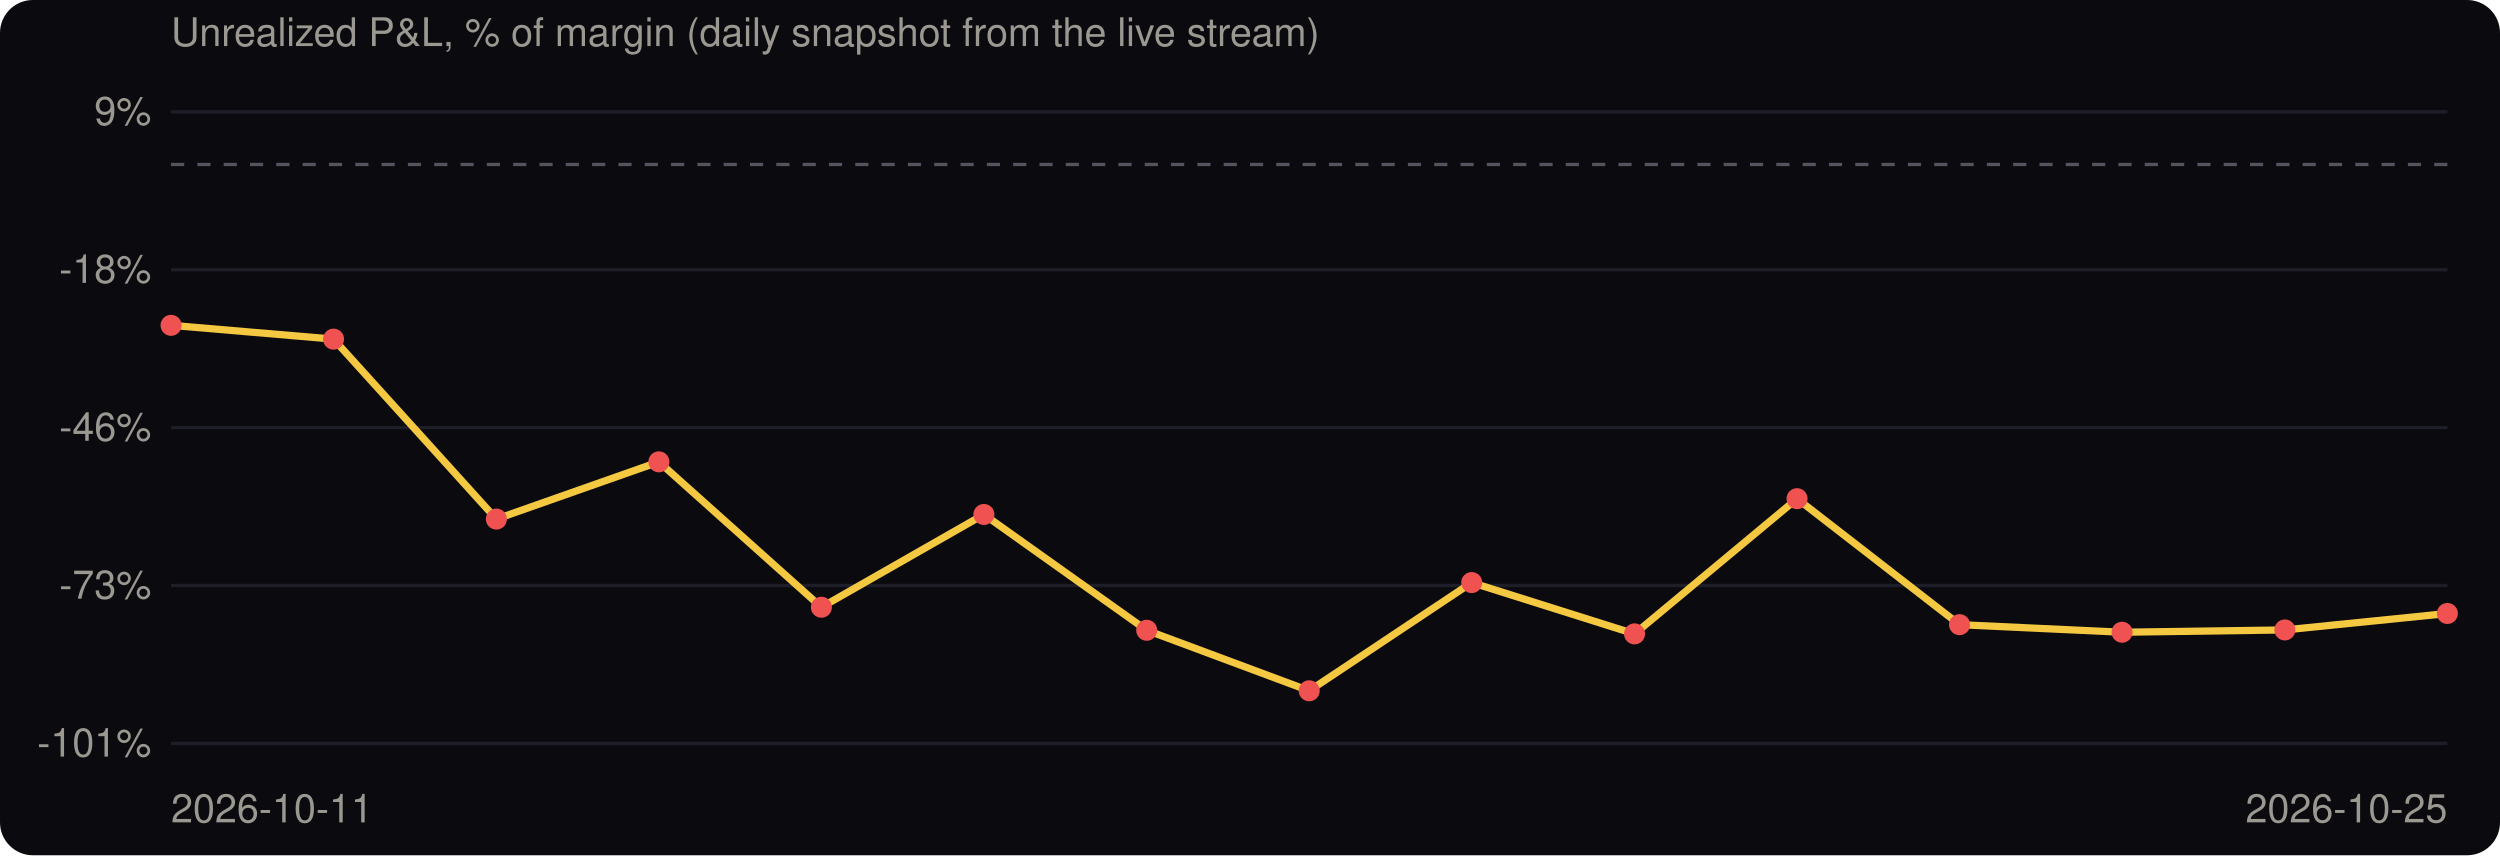
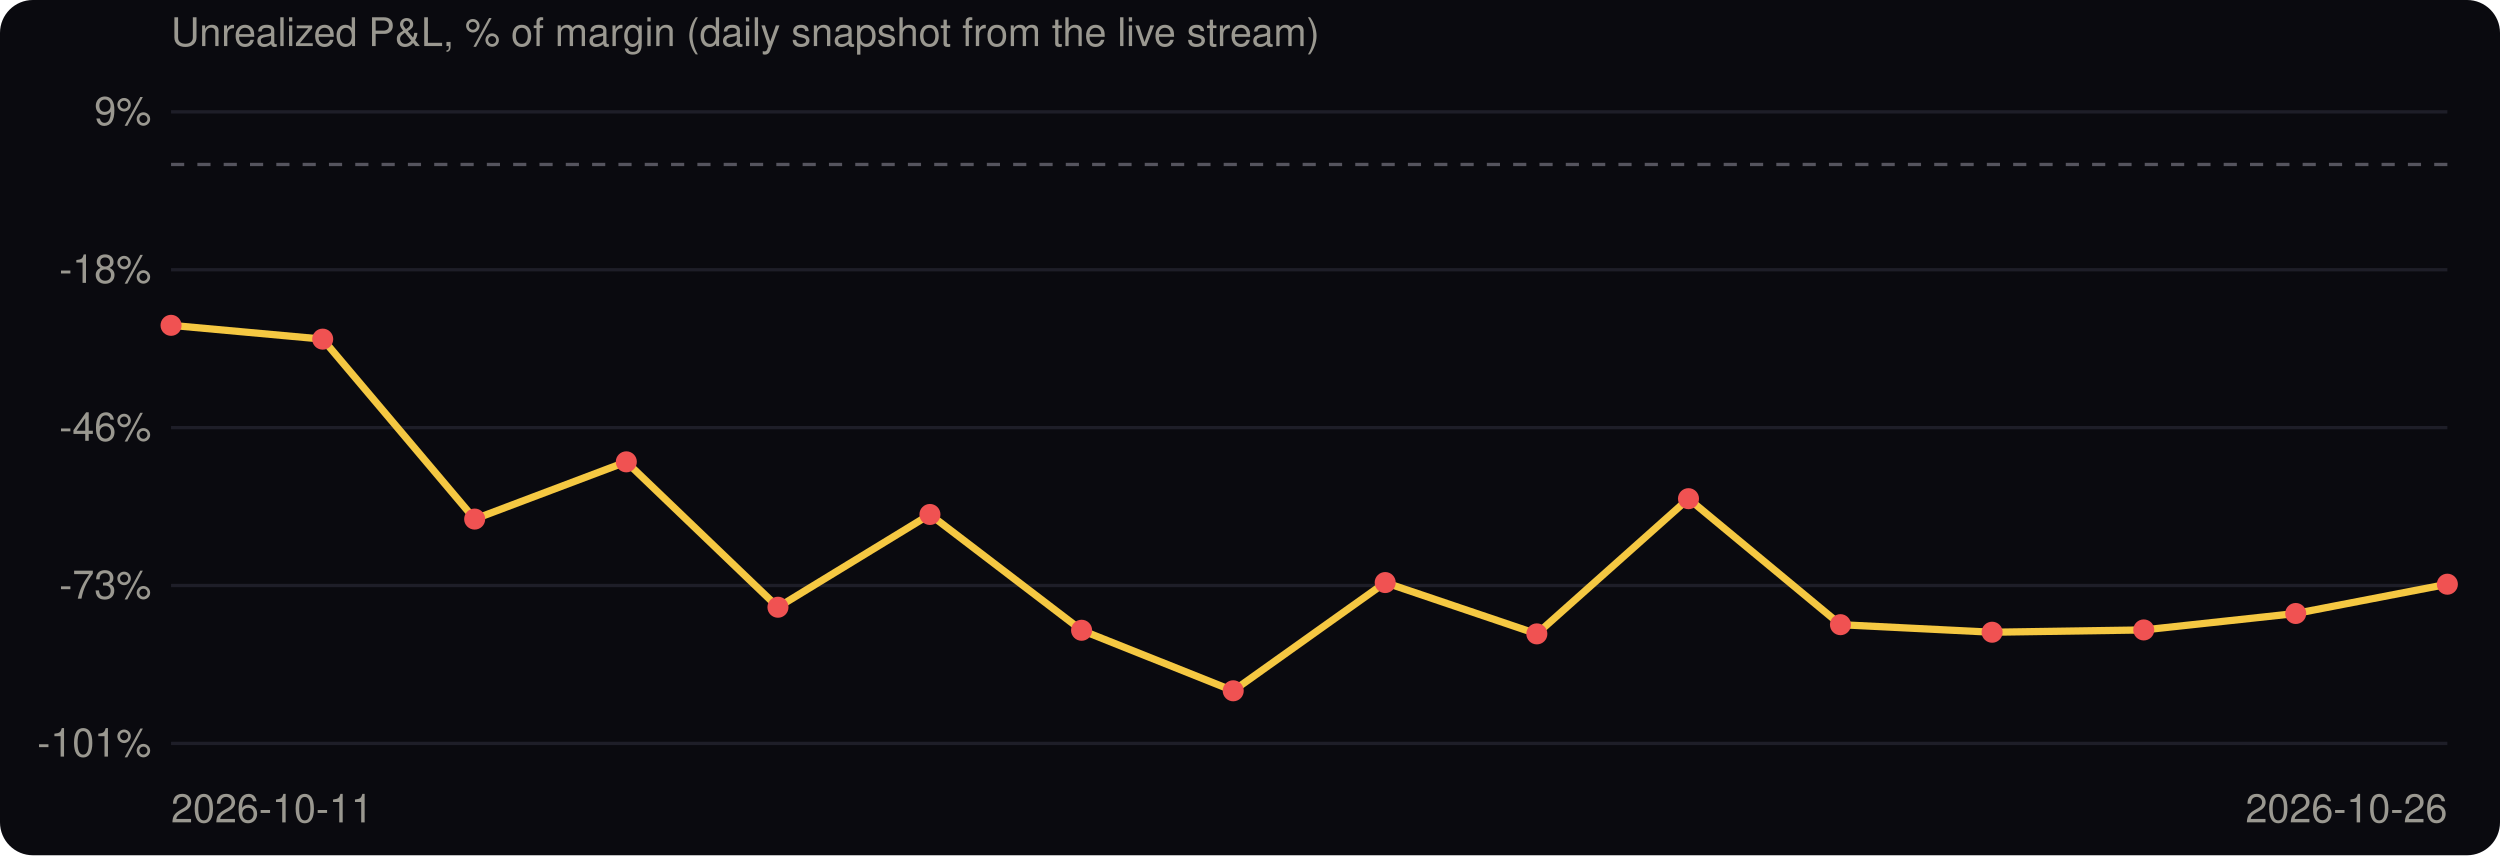
<svg xmlns="http://www.w3.org/2000/svg" viewBox="0 0 760 260" width="760" height="260" font-family="Helvetica, Arial, sans-serif" font-size="12">
  <rect width="760" height="260" rx="10" fill="#0A0A0F" />
  <text x="52" y="14" fill="#9A9890">Unrealized P&amp;L, % of margin (daily snapshot from the live stream)</text>
  <line x1="52" x2="744" y1="226.0" y2="226.0" stroke="#1E1E28" />
  <text x="46" y="230.0" fill="#9A9890" text-anchor="end">-101%</text>
  <line x1="52" x2="744" y1="178.0" y2="178.0" stroke="#1E1E28" />
  <text x="46" y="182.0" fill="#9A9890" text-anchor="end">-73%</text>
  <line x1="52" x2="744" y1="130.0" y2="130.0" stroke="#1E1E28" />
  <text x="46" y="134.0" fill="#9A9890" text-anchor="end">-46%</text>
  <line x1="52" x2="744" y1="82.0" y2="82.0" stroke="#1E1E28" />
  <text x="46" y="86.0" fill="#9A9890" text-anchor="end">-18%</text>
  <line x1="52" x2="744" y1="34.0" y2="34.0" stroke="#1E1E28" />
  <text x="46" y="38.0" fill="#9A9890" text-anchor="end">9%</text>
  <line x1="52" x2="744" y1="50.0" y2="50.0" stroke="#55545E" stroke-dasharray="4 4" />
-   <path d="M52.0,98.9 L101.4,103.1 L150.9,157.8 L200.3,140.4 L249.7,184.6 L299.1,156.4 L348.6,191.6 L398.0,210.0 L447.4,177.1 L496.9,192.7 L546.3,151.6 L595.7,189.9 L645.1,192.2 L694.6,191.5 L744.0,186.5" fill="none" stroke="#F5C842" stroke-width="2.2" />
+   <path d="M52.0,98.9 L98.1,103.1 L144.3,157.8 L190.4,140.4 L236.5,184.6 L282.7,156.4 L328.8,191.6 L374.9,210.0 L421.1,177.1 L467.2,192.7 L513.3,151.6 L559.5,189.9 L605.6,192.2 L651.7,191.5 L697.9,186.5 L744.0,177.6" fill="none" stroke="#F5C842" stroke-width="2.2" />
  <circle cx="52.0" cy="98.9" r="3.2" fill="#f05252" />
-   <circle cx="101.4" cy="103.1" r="3.2" fill="#f05252" />
-   <circle cx="150.9" cy="157.8" r="3.2" fill="#f05252" />
-   <circle cx="200.3" cy="140.4" r="3.2" fill="#f05252" />
-   <circle cx="249.7" cy="184.6" r="3.2" fill="#f05252" />
-   <circle cx="299.1" cy="156.4" r="3.2" fill="#f05252" />
-   <circle cx="348.6" cy="191.6" r="3.2" fill="#f05252" />
-   <circle cx="398.0" cy="210.0" r="3.2" fill="#f05252" />
-   <circle cx="447.4" cy="177.1" r="3.2" fill="#f05252" />
-   <circle cx="496.9" cy="192.7" r="3.2" fill="#f05252" />
-   <circle cx="546.3" cy="151.6" r="3.2" fill="#f05252" />
-   <circle cx="595.7" cy="189.9" r="3.2" fill="#f05252" />
-   <circle cx="645.1" cy="192.2" r="3.2" fill="#f05252" />
-   <circle cx="694.6" cy="191.5" r="3.2" fill="#f05252" />
-   <circle cx="744.0" cy="186.5" r="3.2" fill="#f05252" />
+   <circle cx="98.1" cy="103.1" r="3.2" fill="#f05252" />
+   <circle cx="144.3" cy="157.8" r="3.2" fill="#f05252" />
+   <circle cx="190.4" cy="140.4" r="3.2" fill="#f05252" />
+   <circle cx="236.5" cy="184.6" r="3.2" fill="#f05252" />
+   <circle cx="282.7" cy="156.4" r="3.2" fill="#f05252" />
+   <circle cx="328.8" cy="191.6" r="3.2" fill="#f05252" />
+   <circle cx="374.9" cy="210.0" r="3.2" fill="#f05252" />
+   <circle cx="421.1" cy="177.1" r="3.2" fill="#f05252" />
+   <circle cx="467.2" cy="192.7" r="3.2" fill="#f05252" />
+   <circle cx="513.3" cy="151.6" r="3.2" fill="#f05252" />
+   <circle cx="559.5" cy="189.9" r="3.2" fill="#f05252" />
+   <circle cx="605.6" cy="192.2" r="3.2" fill="#f05252" />
+   <circle cx="651.7" cy="191.5" r="3.2" fill="#f05252" />
+   <circle cx="697.9" cy="186.5" r="3.2" fill="#f05252" />
+   <circle cx="744.0" cy="177.6" r="3.2" fill="#f05252" />
  <text x="52" y="250" fill="#9A9890">2026-10-11</text>
-   <text x="744" y="250" fill="#9A9890" text-anchor="end">2026-10-25</text>
+   <text x="744" y="250" fill="#9A9890" text-anchor="end">2026-10-26</text>
</svg>
